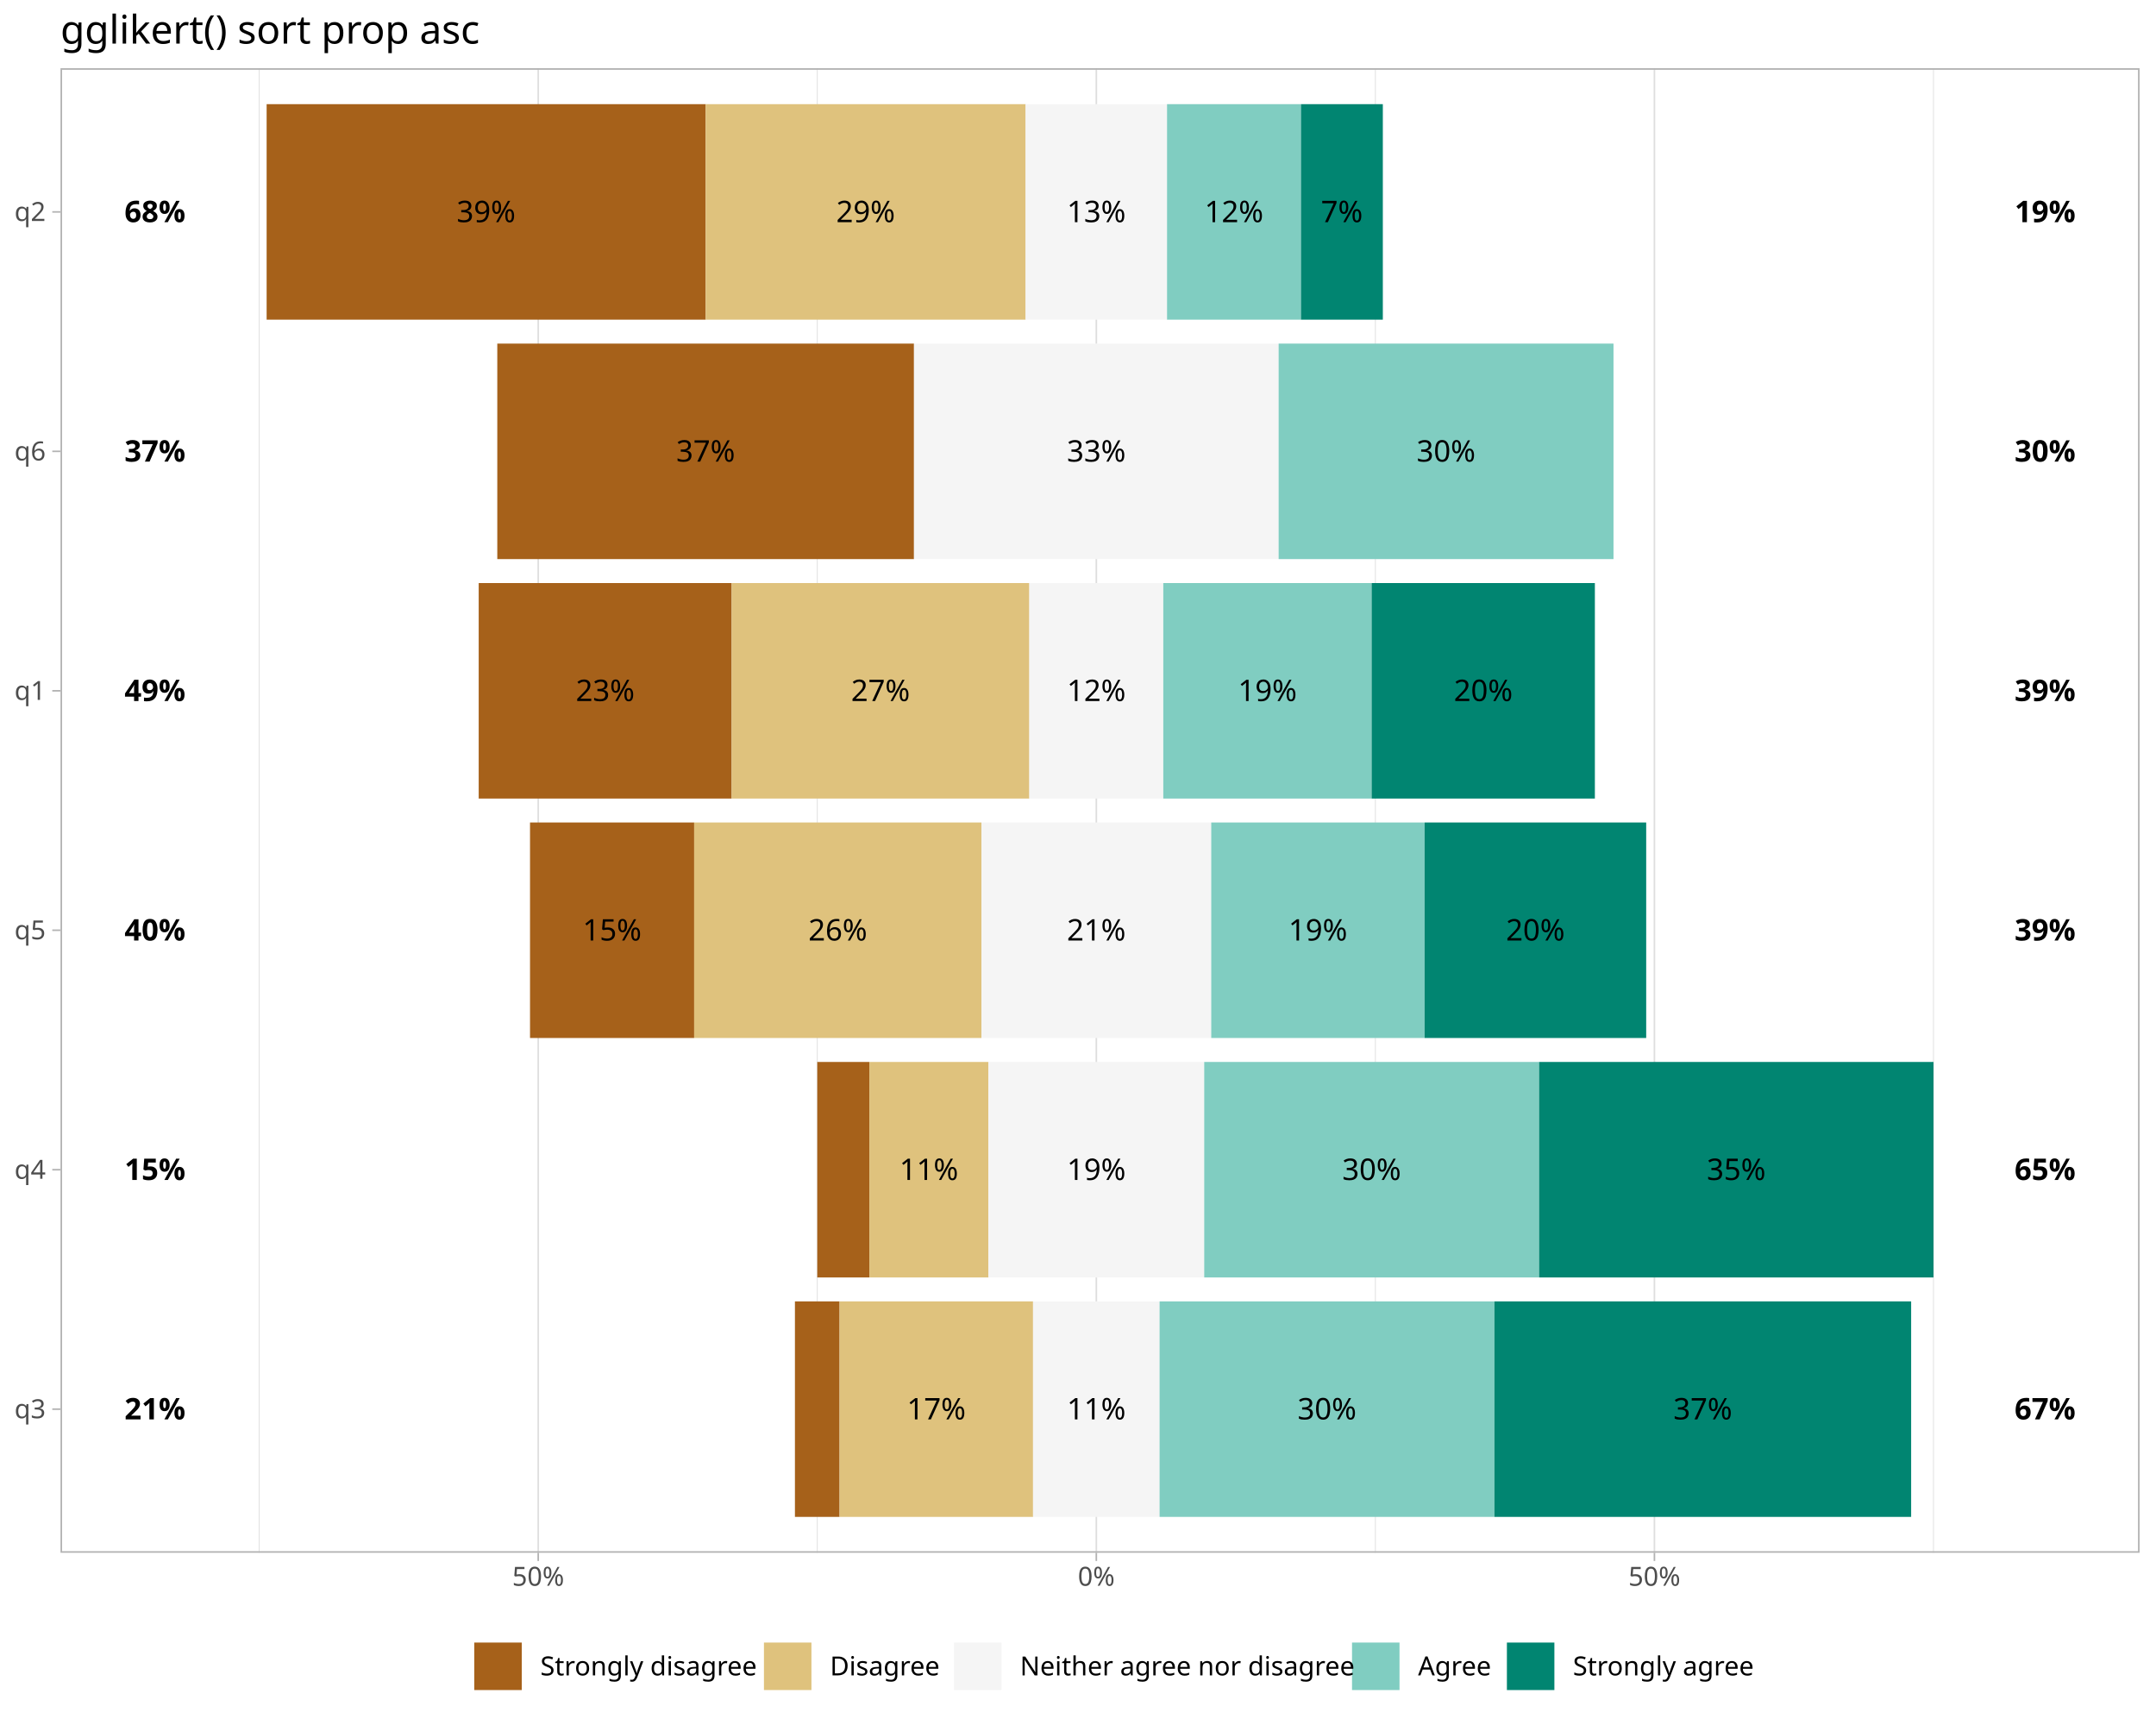
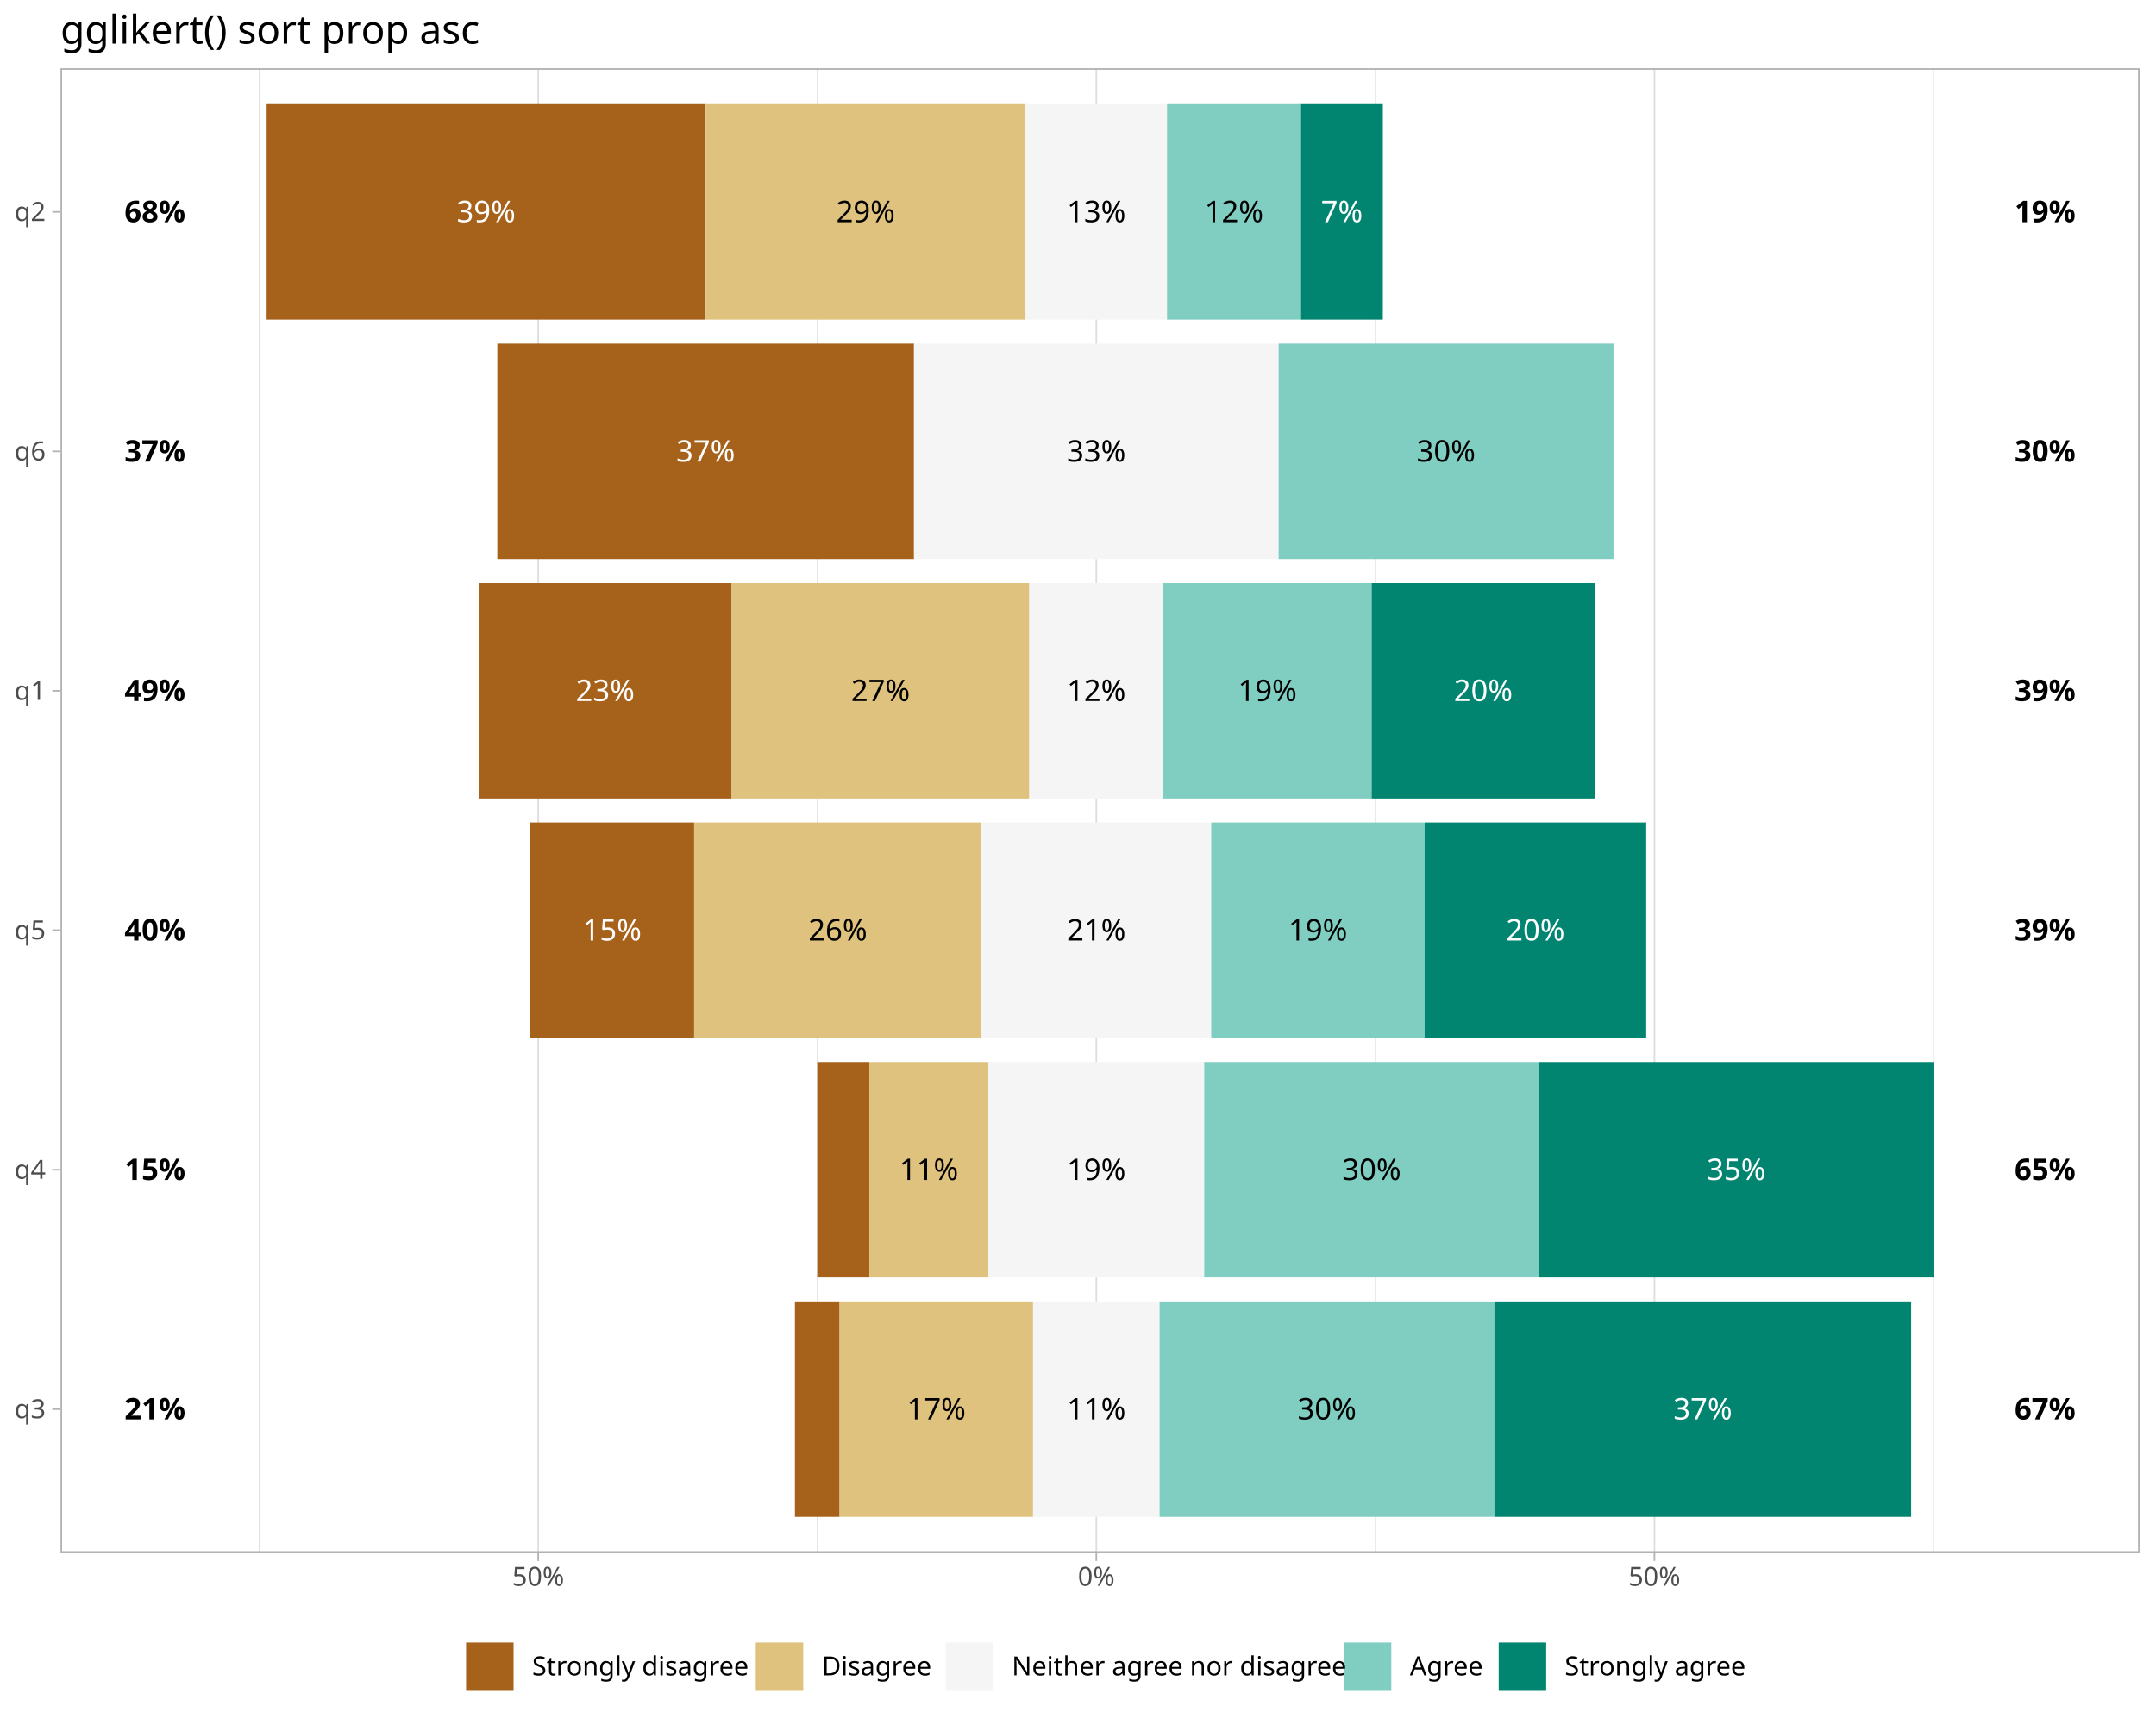
<svg xmlns="http://www.w3.org/2000/svg" class="svglite" data-engine-version="2.0" width="720.00pt" height="576.00pt" viewBox="0 0 720.00 576.00">
  <defs>
    <style type="text/css">
    .svglite line, .svglite polyline, .svglite polygon, .svglite path, .svglite rect, .svglite circle {
      fill: none;
      stroke: #000000;
      stroke-linecap: round;
      stroke-linejoin: round;
      stroke-miterlimit: 10.00;
    }
  </style>
  </defs>
  <rect width="100%" height="100%" style="stroke: none; fill: #FFFFFF;" />
  <defs>
    <clipPath id="cpMC4wMHw3MjAuMDB8MC4wMHw1NzYuMDA=">
      <rect x="0.00" y="0.00" width="720.00" height="576.00" />
    </clipPath>
  </defs>
  <g clip-path="url(#cpMC4wMHw3MjAuMDB8MC4wMHw1NzYuMDA=)">
    <rect x="0.00" y="0.00" width="720.00" height="576.00" style="stroke-width: 1.07; stroke: #FFFFFF; fill: #FFFFFF;" />
  </g>
  <defs>
    <clipPath id="cpMjAuMjB8NzE0LjUyfDIyLjc4fDUxOC41MQ==">
      <rect x="20.20" y="22.78" width="694.32" height="495.72" />
    </clipPath>
  </defs>
  <g clip-path="url(#cpMjAuMjB8NzE0LjUyfDIyLjc4fDUxOC41MQ==)">
    <rect x="20.20" y="22.78" width="694.32" height="495.72" style="stroke-width: 1.07; stroke: none; fill: #FFFFFF;" />
    <polyline points="86.55,518.51 86.55,22.78 " style="stroke-width: 0.27; stroke: #DEDEDE; stroke-linecap: butt;" />
    <polyline points="272.93,518.51 272.93,22.78 " style="stroke-width: 0.27; stroke: #DEDEDE; stroke-linecap: butt;" />
    <polyline points="459.31,518.51 459.31,22.78 " style="stroke-width: 0.27; stroke: #DEDEDE; stroke-linecap: butt;" />
    <polyline points="645.68,518.51 645.68,22.78 " style="stroke-width: 0.27; stroke: #DEDEDE; stroke-linecap: butt;" />
    <polyline points="179.74,518.51 179.74,22.78 " style="stroke-width: 0.53; stroke: #DEDEDE; stroke-linecap: butt;" />
    <polyline points="366.12,518.51 366.12,22.78 " style="stroke-width: 0.53; stroke: #DEDEDE; stroke-linecap: butt;" />
    <polyline points="552.50,518.51 552.50,22.78 " style="stroke-width: 0.53; stroke: #DEDEDE; stroke-linecap: butt;" />
    <rect x="265.47" y="434.55" width="14.91" height="71.96" style="stroke-width: 1.07; stroke: none; stroke-linecap: butt; stroke-linejoin: miter; fill: #A6611A;" />
    <rect x="280.38" y="434.55" width="64.61" height="71.96" style="stroke-width: 1.07; stroke: none; stroke-linecap: butt; stroke-linejoin: miter; fill: #DFC27D;" />
    <rect x="344.99" y="434.55" width="42.25" height="71.96" style="stroke-width: 1.07; stroke: none; stroke-linecap: butt; stroke-linejoin: miter; fill: #F5F5F5;" />
    <rect x="387.24" y="434.55" width="111.83" height="71.96" style="stroke-width: 1.07; stroke: none; stroke-linecap: butt; stroke-linejoin: miter; fill: #80CDC1;" />
    <rect x="499.07" y="434.55" width="139.16" height="71.96" style="stroke-width: 1.07; stroke: none; stroke-linecap: butt; stroke-linejoin: miter; fill: #018571;" />
    <rect x="272.93" y="354.60" width="17.40" height="71.96" style="stroke-width: 1.07; stroke: none; stroke-linecap: butt; stroke-linejoin: miter; fill: #A6611A;" />
    <rect x="290.32" y="354.60" width="39.76" height="71.96" style="stroke-width: 1.07; stroke: none; stroke-linecap: butt; stroke-linejoin: miter; fill: #DFC27D;" />
    <rect x="330.08" y="354.60" width="72.07" height="71.96" style="stroke-width: 1.07; stroke: none; stroke-linecap: butt; stroke-linejoin: miter; fill: #F5F5F5;" />
    <rect x="402.15" y="354.60" width="111.83" height="71.96" style="stroke-width: 1.07; stroke: none; stroke-linecap: butt; stroke-linejoin: miter; fill: #80CDC1;" />
    <rect x="513.98" y="354.60" width="131.71" height="71.96" style="stroke-width: 1.07; stroke: none; stroke-linecap: butt; stroke-linejoin: miter; fill: #018571;" />
    <rect x="177.00" y="274.64" width="54.82" height="71.96" style="stroke-width: 1.07; stroke: none; stroke-linecap: butt; stroke-linejoin: miter; fill: #A6611A;" />
    <rect x="231.82" y="274.64" width="95.93" height="71.96" style="stroke-width: 1.07; stroke: none; stroke-linecap: butt; stroke-linejoin: miter; fill: #DFC27D;" />
    <rect x="327.75" y="274.64" width="76.74" height="71.96" style="stroke-width: 1.07; stroke: none; stroke-linecap: butt; stroke-linejoin: miter; fill: #F5F5F5;" />
    <rect x="404.49" y="274.64" width="71.26" height="71.96" style="stroke-width: 1.07; stroke: none; stroke-linecap: butt; stroke-linejoin: miter; fill: #80CDC1;" />
    <rect x="475.75" y="274.64" width="74.00" height="71.96" style="stroke-width: 1.07; stroke: none; stroke-linecap: butt; stroke-linejoin: miter; fill: #018571;" />
    <rect x="159.86" y="194.69" width="84.49" height="71.96" style="stroke-width: 1.07; stroke: none; stroke-linecap: butt; stroke-linejoin: miter; fill: #A6611A;" />
    <rect x="244.35" y="194.69" width="99.40" height="71.96" style="stroke-width: 1.07; stroke: none; stroke-linecap: butt; stroke-linejoin: miter; fill: #DFC27D;" />
    <rect x="343.75" y="194.69" width="44.73" height="71.96" style="stroke-width: 1.07; stroke: none; stroke-linecap: butt; stroke-linejoin: miter; fill: #F5F5F5;" />
    <rect x="388.48" y="194.69" width="69.58" height="71.96" style="stroke-width: 1.07; stroke: none; stroke-linecap: butt; stroke-linejoin: miter; fill: #80CDC1;" />
    <rect x="458.06" y="194.69" width="74.55" height="71.96" style="stroke-width: 1.07; stroke: none; stroke-linecap: butt; stroke-linejoin: miter; fill: #018571;" />
    <rect x="166.07" y="114.73" width="139.16" height="71.96" style="stroke-width: 1.07; stroke: none; stroke-linecap: butt; stroke-linejoin: miter; fill: #A6611A;" />
    <rect x="305.23" y="114.73" width="0.00" height="71.96" style="stroke-width: 1.07; stroke: none; stroke-linecap: butt; stroke-linejoin: miter; fill: #DFC27D;" />
    <rect x="305.23" y="114.73" width="121.77" height="71.96" style="stroke-width: 1.07; stroke: none; stroke-linecap: butt; stroke-linejoin: miter; fill: #F5F5F5;" />
    <rect x="427.00" y="114.73" width="111.83" height="71.96" style="stroke-width: 1.07; stroke: none; stroke-linecap: butt; stroke-linejoin: miter; fill: #80CDC1;" />
    <rect x="538.83" y="114.73" width="0.00" height="71.96" style="stroke-width: 1.07; stroke: none; stroke-linecap: butt; stroke-linejoin: miter; fill: #018571;" />
    <rect x="89.04" y="34.78" width="146.62" height="71.96" style="stroke-width: 1.07; stroke: none; stroke-linecap: butt; stroke-linejoin: miter; fill: #A6611A;" />
    <rect x="235.65" y="34.78" width="106.86" height="71.96" style="stroke-width: 1.07; stroke: none; stroke-linecap: butt; stroke-linejoin: miter; fill: #DFC27D;" />
    <rect x="342.51" y="34.78" width="47.22" height="71.96" style="stroke-width: 1.07; stroke: none; stroke-linecap: butt; stroke-linejoin: miter; fill: #F5F5F5;" />
    <rect x="389.73" y="34.78" width="44.73" height="71.96" style="stroke-width: 1.07; stroke: none; stroke-linecap: butt; stroke-linejoin: miter; fill: #80CDC1;" />
    <rect x="434.46" y="34.78" width="27.34" height="71.96" style="stroke-width: 1.07; stroke: none; stroke-linecap: butt; stroke-linejoin: miter; fill: #018571;" />
    <text x="312.69" y="473.96" text-anchor="middle" style="font-size: 9.96px; font-family: sans;" textLength="19.93px" lengthAdjust="spacingAndGlyphs">17%</text>
    <text x="366.12" y="473.96" text-anchor="middle" style="font-size: 9.96px; font-family: sans;" textLength="19.93px" lengthAdjust="spacingAndGlyphs">11%</text>
    <text x="443.15" y="473.96" text-anchor="middle" style="font-size: 9.96px; font-family: sans;" textLength="19.93px" lengthAdjust="spacingAndGlyphs">30%</text>
-     <text x="568.65" y="473.96" text-anchor="middle" style="font-size: 9.96px; font-family: sans;" textLength="19.93px" lengthAdjust="spacingAndGlyphs">37%</text>
+     <text x="568.65" y="473.96" text-anchor="middle" style="font-size: 9.96px; fill: #FFFFFF; font-family: sans;" textLength="19.93px" lengthAdjust="spacingAndGlyphs">37%</text>
    <text x="310.20" y="394.01" text-anchor="middle" style="font-size: 9.96px; font-family: sans;" textLength="19.93px" lengthAdjust="spacingAndGlyphs">11%</text>
    <text x="366.12" y="394.01" text-anchor="middle" style="font-size: 9.96px; font-family: sans;" textLength="19.93px" lengthAdjust="spacingAndGlyphs">19%</text>
    <text x="458.06" y="394.01" text-anchor="middle" style="font-size: 9.96px; font-family: sans;" textLength="19.93px" lengthAdjust="spacingAndGlyphs">30%</text>
-     <text x="579.83" y="394.01" text-anchor="middle" style="font-size: 9.96px; font-family: sans;" textLength="19.93px" lengthAdjust="spacingAndGlyphs">35%</text>
-     <text x="204.41" y="314.05" text-anchor="middle" style="font-size: 9.96px; font-family: sans;" textLength="19.93px" lengthAdjust="spacingAndGlyphs">15%</text>
+     <text x="579.83" y="394.01" text-anchor="middle" style="font-size: 9.96px; fill: #FFFFFF; font-family: sans;" textLength="19.93px" lengthAdjust="spacingAndGlyphs">35%</text>
+     <text x="204.41" y="314.05" text-anchor="middle" style="font-size: 9.96px; fill: #FFFFFF; font-family: sans;" textLength="19.93px" lengthAdjust="spacingAndGlyphs">15%</text>
    <text x="279.78" y="314.05" text-anchor="middle" style="font-size: 9.96px; font-family: sans;" textLength="19.93px" lengthAdjust="spacingAndGlyphs">26%</text>
    <text x="366.12" y="314.05" text-anchor="middle" style="font-size: 9.96px; font-family: sans;" textLength="19.93px" lengthAdjust="spacingAndGlyphs">21%</text>
    <text x="440.12" y="314.05" text-anchor="middle" style="font-size: 9.96px; font-family: sans;" textLength="19.93px" lengthAdjust="spacingAndGlyphs">19%</text>
-     <text x="512.75" y="314.05" text-anchor="middle" style="font-size: 9.96px; font-family: sans;" textLength="19.93px" lengthAdjust="spacingAndGlyphs">20%</text>
-     <text x="202.11" y="234.09" text-anchor="middle" style="font-size: 9.96px; font-family: sans;" textLength="19.93px" lengthAdjust="spacingAndGlyphs">23%</text>
+     <text x="512.75" y="314.05" text-anchor="middle" style="font-size: 9.96px; fill: #FFFFFF; font-family: sans;" textLength="19.93px" lengthAdjust="spacingAndGlyphs">20%</text>
+     <text x="202.11" y="234.09" text-anchor="middle" style="font-size: 9.96px; fill: #FFFFFF; font-family: sans;" textLength="19.93px" lengthAdjust="spacingAndGlyphs">23%</text>
    <text x="294.05" y="234.09" text-anchor="middle" style="font-size: 9.96px; font-family: sans;" textLength="19.93px" lengthAdjust="spacingAndGlyphs">27%</text>
    <text x="366.12" y="234.09" text-anchor="middle" style="font-size: 9.96px; font-family: sans;" textLength="19.93px" lengthAdjust="spacingAndGlyphs">12%</text>
    <text x="423.27" y="234.09" text-anchor="middle" style="font-size: 9.96px; font-family: sans;" textLength="19.93px" lengthAdjust="spacingAndGlyphs">19%</text>
-     <text x="495.34" y="234.09" text-anchor="middle" style="font-size: 9.96px; font-family: sans;" textLength="19.93px" lengthAdjust="spacingAndGlyphs">20%</text>
-     <text x="235.65" y="154.14" text-anchor="middle" style="font-size: 9.96px; font-family: sans;" textLength="19.93px" lengthAdjust="spacingAndGlyphs">37%</text>
+     <text x="495.34" y="234.09" text-anchor="middle" style="font-size: 9.96px; fill: #FFFFFF; font-family: sans;" textLength="19.93px" lengthAdjust="spacingAndGlyphs">20%</text>
+     <text x="235.65" y="154.14" text-anchor="middle" style="font-size: 9.96px; fill: #FFFFFF; font-family: sans;" textLength="19.93px" lengthAdjust="spacingAndGlyphs">37%</text>
    <text x="366.12" y="154.14" text-anchor="middle" style="font-size: 9.96px; font-family: sans;" textLength="19.93px" lengthAdjust="spacingAndGlyphs">33%</text>
    <text x="482.91" y="154.14" text-anchor="middle" style="font-size: 9.96px; font-family: sans;" textLength="19.93px" lengthAdjust="spacingAndGlyphs">30%</text>
-     <text x="162.34" y="74.18" text-anchor="middle" style="font-size: 9.96px; font-family: sans;" textLength="19.93px" lengthAdjust="spacingAndGlyphs">39%</text>
+     <text x="162.34" y="74.18" text-anchor="middle" style="font-size: 9.96px; fill: #FFFFFF; font-family: sans;" textLength="19.93px" lengthAdjust="spacingAndGlyphs">39%</text>
    <text x="289.08" y="74.18" text-anchor="middle" style="font-size: 9.96px; font-family: sans;" textLength="19.93px" lengthAdjust="spacingAndGlyphs">29%</text>
    <text x="366.12" y="74.18" text-anchor="middle" style="font-size: 9.96px; font-family: sans;" textLength="19.93px" lengthAdjust="spacingAndGlyphs">13%</text>
    <text x="412.09" y="74.18" text-anchor="middle" style="font-size: 9.96px; font-family: sans;" textLength="19.93px" lengthAdjust="spacingAndGlyphs">12%</text>
-     <text x="448.12" y="74.18" text-anchor="middle" style="font-size: 9.96px; font-family: sans;" textLength="14.39px" lengthAdjust="spacingAndGlyphs">7%</text>
+     <text x="448.12" y="74.18" text-anchor="middle" style="font-size: 9.96px; fill: #FFFFFF; font-family: sans;" textLength="14.39px" lengthAdjust="spacingAndGlyphs">7%</text>
    <text x="51.76" y="473.96" text-anchor="middle" style="font-size: 9.96px; font-weight: bold; font-family: sans;" textLength="19.93px" lengthAdjust="spacingAndGlyphs">21%</text>
    <text x="51.76" y="394.01" text-anchor="middle" style="font-size: 9.96px; font-weight: bold; font-family: sans;" textLength="19.93px" lengthAdjust="spacingAndGlyphs">15%</text>
    <text x="51.76" y="314.05" text-anchor="middle" style="font-size: 9.96px; font-weight: bold; font-family: sans;" textLength="19.93px" lengthAdjust="spacingAndGlyphs">40%</text>
    <text x="51.76" y="234.09" text-anchor="middle" style="font-size: 9.96px; font-weight: bold; font-family: sans;" textLength="19.93px" lengthAdjust="spacingAndGlyphs">49%</text>
    <text x="51.76" y="154.14" text-anchor="middle" style="font-size: 9.96px; font-weight: bold; font-family: sans;" textLength="19.93px" lengthAdjust="spacingAndGlyphs">37%</text>
    <text x="51.76" y="74.18" text-anchor="middle" style="font-size: 9.96px; font-weight: bold; font-family: sans;" textLength="19.93px" lengthAdjust="spacingAndGlyphs">68%</text>
    <text x="682.96" y="473.96" text-anchor="middle" style="font-size: 9.96px; font-weight: bold; font-family: sans;" textLength="19.93px" lengthAdjust="spacingAndGlyphs">67%</text>
    <text x="682.96" y="394.01" text-anchor="middle" style="font-size: 9.96px; font-weight: bold; font-family: sans;" textLength="19.93px" lengthAdjust="spacingAndGlyphs">65%</text>
    <text x="682.96" y="314.05" text-anchor="middle" style="font-size: 9.96px; font-weight: bold; font-family: sans;" textLength="19.93px" lengthAdjust="spacingAndGlyphs">39%</text>
    <text x="682.96" y="234.09" text-anchor="middle" style="font-size: 9.96px; font-weight: bold; font-family: sans;" textLength="19.93px" lengthAdjust="spacingAndGlyphs">39%</text>
    <text x="682.96" y="154.14" text-anchor="middle" style="font-size: 9.96px; font-weight: bold; font-family: sans;" textLength="19.93px" lengthAdjust="spacingAndGlyphs">30%</text>
    <text x="682.96" y="74.18" text-anchor="middle" style="font-size: 9.96px; font-weight: bold; font-family: sans;" textLength="19.93px" lengthAdjust="spacingAndGlyphs">19%</text>
    <rect x="20.20" y="22.78" width="694.32" height="495.72" style="stroke-width: 1.07; stroke: #B3B3B3;" />
  </g>
  <g clip-path="url(#cpMC4wMHw3MjAuMDB8MC4wMHw1NzYuMDA=)">
    <polyline points="179.74,521.25 179.74,518.51 " style="stroke-width: 0.53; stroke: #B3B3B3; stroke-linecap: butt;" />
    <polyline points="366.12,521.25 366.12,518.51 " style="stroke-width: 0.53; stroke: #B3B3B3; stroke-linecap: butt;" />
    <polyline points="552.50,521.25 552.50,518.51 " style="stroke-width: 0.53; stroke: #B3B3B3; stroke-linecap: butt;" />
    <text x="179.74" y="529.50" text-anchor="middle" style="font-size: 8.80px; fill: #4D4D4D; font-family: sans;" textLength="17.61px" lengthAdjust="spacingAndGlyphs">50%</text>
    <text x="366.12" y="529.50" text-anchor="middle" style="font-size: 8.80px; fill: #4D4D4D; font-family: sans;" textLength="12.72px" lengthAdjust="spacingAndGlyphs">0%</text>
    <text x="552.50" y="529.50" text-anchor="middle" style="font-size: 8.80px; fill: #4D4D4D; font-family: sans;" textLength="17.61px" lengthAdjust="spacingAndGlyphs">50%</text>
    <text x="15.27" y="473.56" text-anchor="end" style="font-size: 8.80px; fill: #4D4D4D; font-family: sans;" textLength="9.79px" lengthAdjust="spacingAndGlyphs">q3</text>
    <text x="15.27" y="393.61" text-anchor="end" style="font-size: 8.80px; fill: #4D4D4D; font-family: sans;" textLength="9.79px" lengthAdjust="spacingAndGlyphs">q4</text>
    <text x="15.27" y="313.65" text-anchor="end" style="font-size: 8.80px; fill: #4D4D4D; font-family: sans;" textLength="9.79px" lengthAdjust="spacingAndGlyphs">q5</text>
    <text x="15.27" y="233.70" text-anchor="end" style="font-size: 8.80px; fill: #4D4D4D; font-family: sans;" textLength="9.79px" lengthAdjust="spacingAndGlyphs">q1</text>
    <text x="15.27" y="153.74" text-anchor="end" style="font-size: 8.80px; fill: #4D4D4D; font-family: sans;" textLength="9.79px" lengthAdjust="spacingAndGlyphs">q6</text>
    <text x="15.27" y="73.78" text-anchor="end" style="font-size: 8.80px; fill: #4D4D4D; font-family: sans;" textLength="9.79px" lengthAdjust="spacingAndGlyphs">q2</text>
    <polyline points="17.46,470.53 20.20,470.53 " style="stroke-width: 0.53; stroke: #B3B3B3; stroke-linecap: butt;" />
    <polyline points="17.46,390.58 20.20,390.58 " style="stroke-width: 0.53; stroke: #B3B3B3; stroke-linecap: butt;" />
    <polyline points="17.46,310.62 20.20,310.62 " style="stroke-width: 0.53; stroke: #B3B3B3; stroke-linecap: butt;" />
    <polyline points="17.46,230.67 20.20,230.67 " style="stroke-width: 0.53; stroke: #B3B3B3; stroke-linecap: butt;" />
    <polyline points="17.46,150.71 20.20,150.71 " style="stroke-width: 0.53; stroke: #B3B3B3; stroke-linecap: butt;" />
    <polyline points="17.46,70.76 20.20,70.76 " style="stroke-width: 0.53; stroke: #B3B3B3; stroke-linecap: butt;" />
-     <rect x="146.72" y="542.28" width="441.29" height="28.24" style="stroke-width: 1.07; stroke: none; fill: #FFFFFF;" />
-     <rect x="157.68" y="547.76" width="17.28" height="17.28" style="stroke-width: 1.07; stroke: none; fill: #FFFFFF;" />
-     <rect x="158.38" y="548.47" width="15.86" height="15.86" style="stroke-width: 1.07; stroke: none; stroke-linecap: butt; stroke-linejoin: miter; fill: #A6611A;" />
-     <rect x="254.41" y="547.76" width="17.28" height="17.28" style="stroke-width: 1.07; stroke: none; fill: #FFFFFF;" />
-     <rect x="255.12" y="548.47" width="15.86" height="15.86" style="stroke-width: 1.07; stroke: none; stroke-linecap: butt; stroke-linejoin: miter; fill: #DFC27D;" />
-     <rect x="317.87" y="547.76" width="17.28" height="17.28" style="stroke-width: 1.07; stroke: none; fill: #FFFFFF;" />
-     <rect x="318.58" y="548.47" width="15.86" height="15.86" style="stroke-width: 1.07; stroke: none; stroke-linecap: butt; stroke-linejoin: miter; fill: #F5F5F5;" />
-     <rect x="450.80" y="547.76" width="17.28" height="17.28" style="stroke-width: 1.07; stroke: none; fill: #FFFFFF;" />
-     <rect x="451.51" y="548.47" width="15.86" height="15.86" style="stroke-width: 1.07; stroke: none; stroke-linecap: butt; stroke-linejoin: miter; fill: #80CDC1;" />
-     <rect x="502.52" y="547.76" width="17.28" height="17.28" style="stroke-width: 1.07; stroke: none; fill: #FFFFFF;" />
-     <rect x="503.23" y="548.47" width="15.86" height="15.86" style="stroke-width: 1.07; stroke: none; stroke-linecap: butt; stroke-linejoin: miter; fill: #018571;" />
-     <text x="180.44" y="559.43" style="font-size: 8.80px; font-family: sans;" textLength="68.49px" lengthAdjust="spacingAndGlyphs">Strongly disagree</text>
-     <text x="277.17" y="559.43" style="font-size: 8.80px; font-family: sans;" textLength="35.22px" lengthAdjust="spacingAndGlyphs">Disagree</text>
-     <text x="340.63" y="559.43" style="font-size: 8.80px; font-family: sans;" textLength="104.69px" lengthAdjust="spacingAndGlyphs">Neither agree nor disagree</text>
-     <text x="473.56" y="559.43" style="font-size: 8.80px; font-family: sans;" textLength="23.49px" lengthAdjust="spacingAndGlyphs">Agree</text>
-     <text x="525.28" y="559.43" style="font-size: 8.80px; font-family: sans;" textLength="57.24px" lengthAdjust="spacingAndGlyphs">Strongly agree</text>
+     <rect x="149.46" y="542.28" width="435.81" height="28.24" style="stroke-width: 1.07; stroke: none; fill: #FFFFFF;" />
+     <rect x="154.94" y="547.76" width="17.28" height="17.28" style="stroke-width: 1.07; stroke: none; fill: #FFFFFF;" />
+     <rect x="155.65" y="548.47" width="15.86" height="15.86" style="stroke-width: 1.07; stroke: none; stroke-linecap: butt; stroke-linejoin: miter; fill: #A6611A;" />
+     <rect x="251.67" y="547.76" width="17.28" height="17.28" style="stroke-width: 1.07; stroke: none; fill: #FFFFFF;" />
+     <rect x="252.38" y="548.47" width="15.86" height="15.86" style="stroke-width: 1.07; stroke: none; stroke-linecap: butt; stroke-linejoin: miter; fill: #DFC27D;" />
+     <rect x="315.13" y="547.76" width="17.28" height="17.28" style="stroke-width: 1.07; stroke: none; fill: #FFFFFF;" />
+     <rect x="315.84" y="548.47" width="15.86" height="15.86" style="stroke-width: 1.07; stroke: none; stroke-linecap: butt; stroke-linejoin: miter; fill: #F5F5F5;" />
+     <rect x="448.06" y="547.76" width="17.28" height="17.28" style="stroke-width: 1.07; stroke: none; fill: #FFFFFF;" />
+     <rect x="448.77" y="548.47" width="15.86" height="15.86" style="stroke-width: 1.07; stroke: none; stroke-linecap: butt; stroke-linejoin: miter; fill: #80CDC1;" />
+     <rect x="499.78" y="547.76" width="17.28" height="17.28" style="stroke-width: 1.07; stroke: none; fill: #FFFFFF;" />
+     <rect x="500.49" y="548.47" width="15.86" height="15.86" style="stroke-width: 1.07; stroke: none; stroke-linecap: butt; stroke-linejoin: miter; fill: #018571;" />
+     <text x="177.70" y="559.43" style="font-size: 8.80px; font-family: sans;" textLength="68.49px" lengthAdjust="spacingAndGlyphs">Strongly disagree</text>
+     <text x="274.43" y="559.43" style="font-size: 8.80px; font-family: sans;" textLength="35.22px" lengthAdjust="spacingAndGlyphs">Disagree</text>
+     <text x="337.89" y="559.43" style="font-size: 8.80px; font-family: sans;" textLength="104.69px" lengthAdjust="spacingAndGlyphs">Neither agree nor disagree</text>
+     <text x="470.82" y="559.43" style="font-size: 8.80px; font-family: sans;" textLength="23.49px" lengthAdjust="spacingAndGlyphs">Agree</text>
+     <text x="522.54" y="559.43" style="font-size: 8.80px; font-family: sans;" textLength="57.24px" lengthAdjust="spacingAndGlyphs">Strongly agree</text>
    <text x="20.20" y="14.56" style="font-size: 13.20px; font-family: sans;" textLength="131.33px" lengthAdjust="spacingAndGlyphs">gglikert() sort prop asc</text>
  </g>
</svg>
